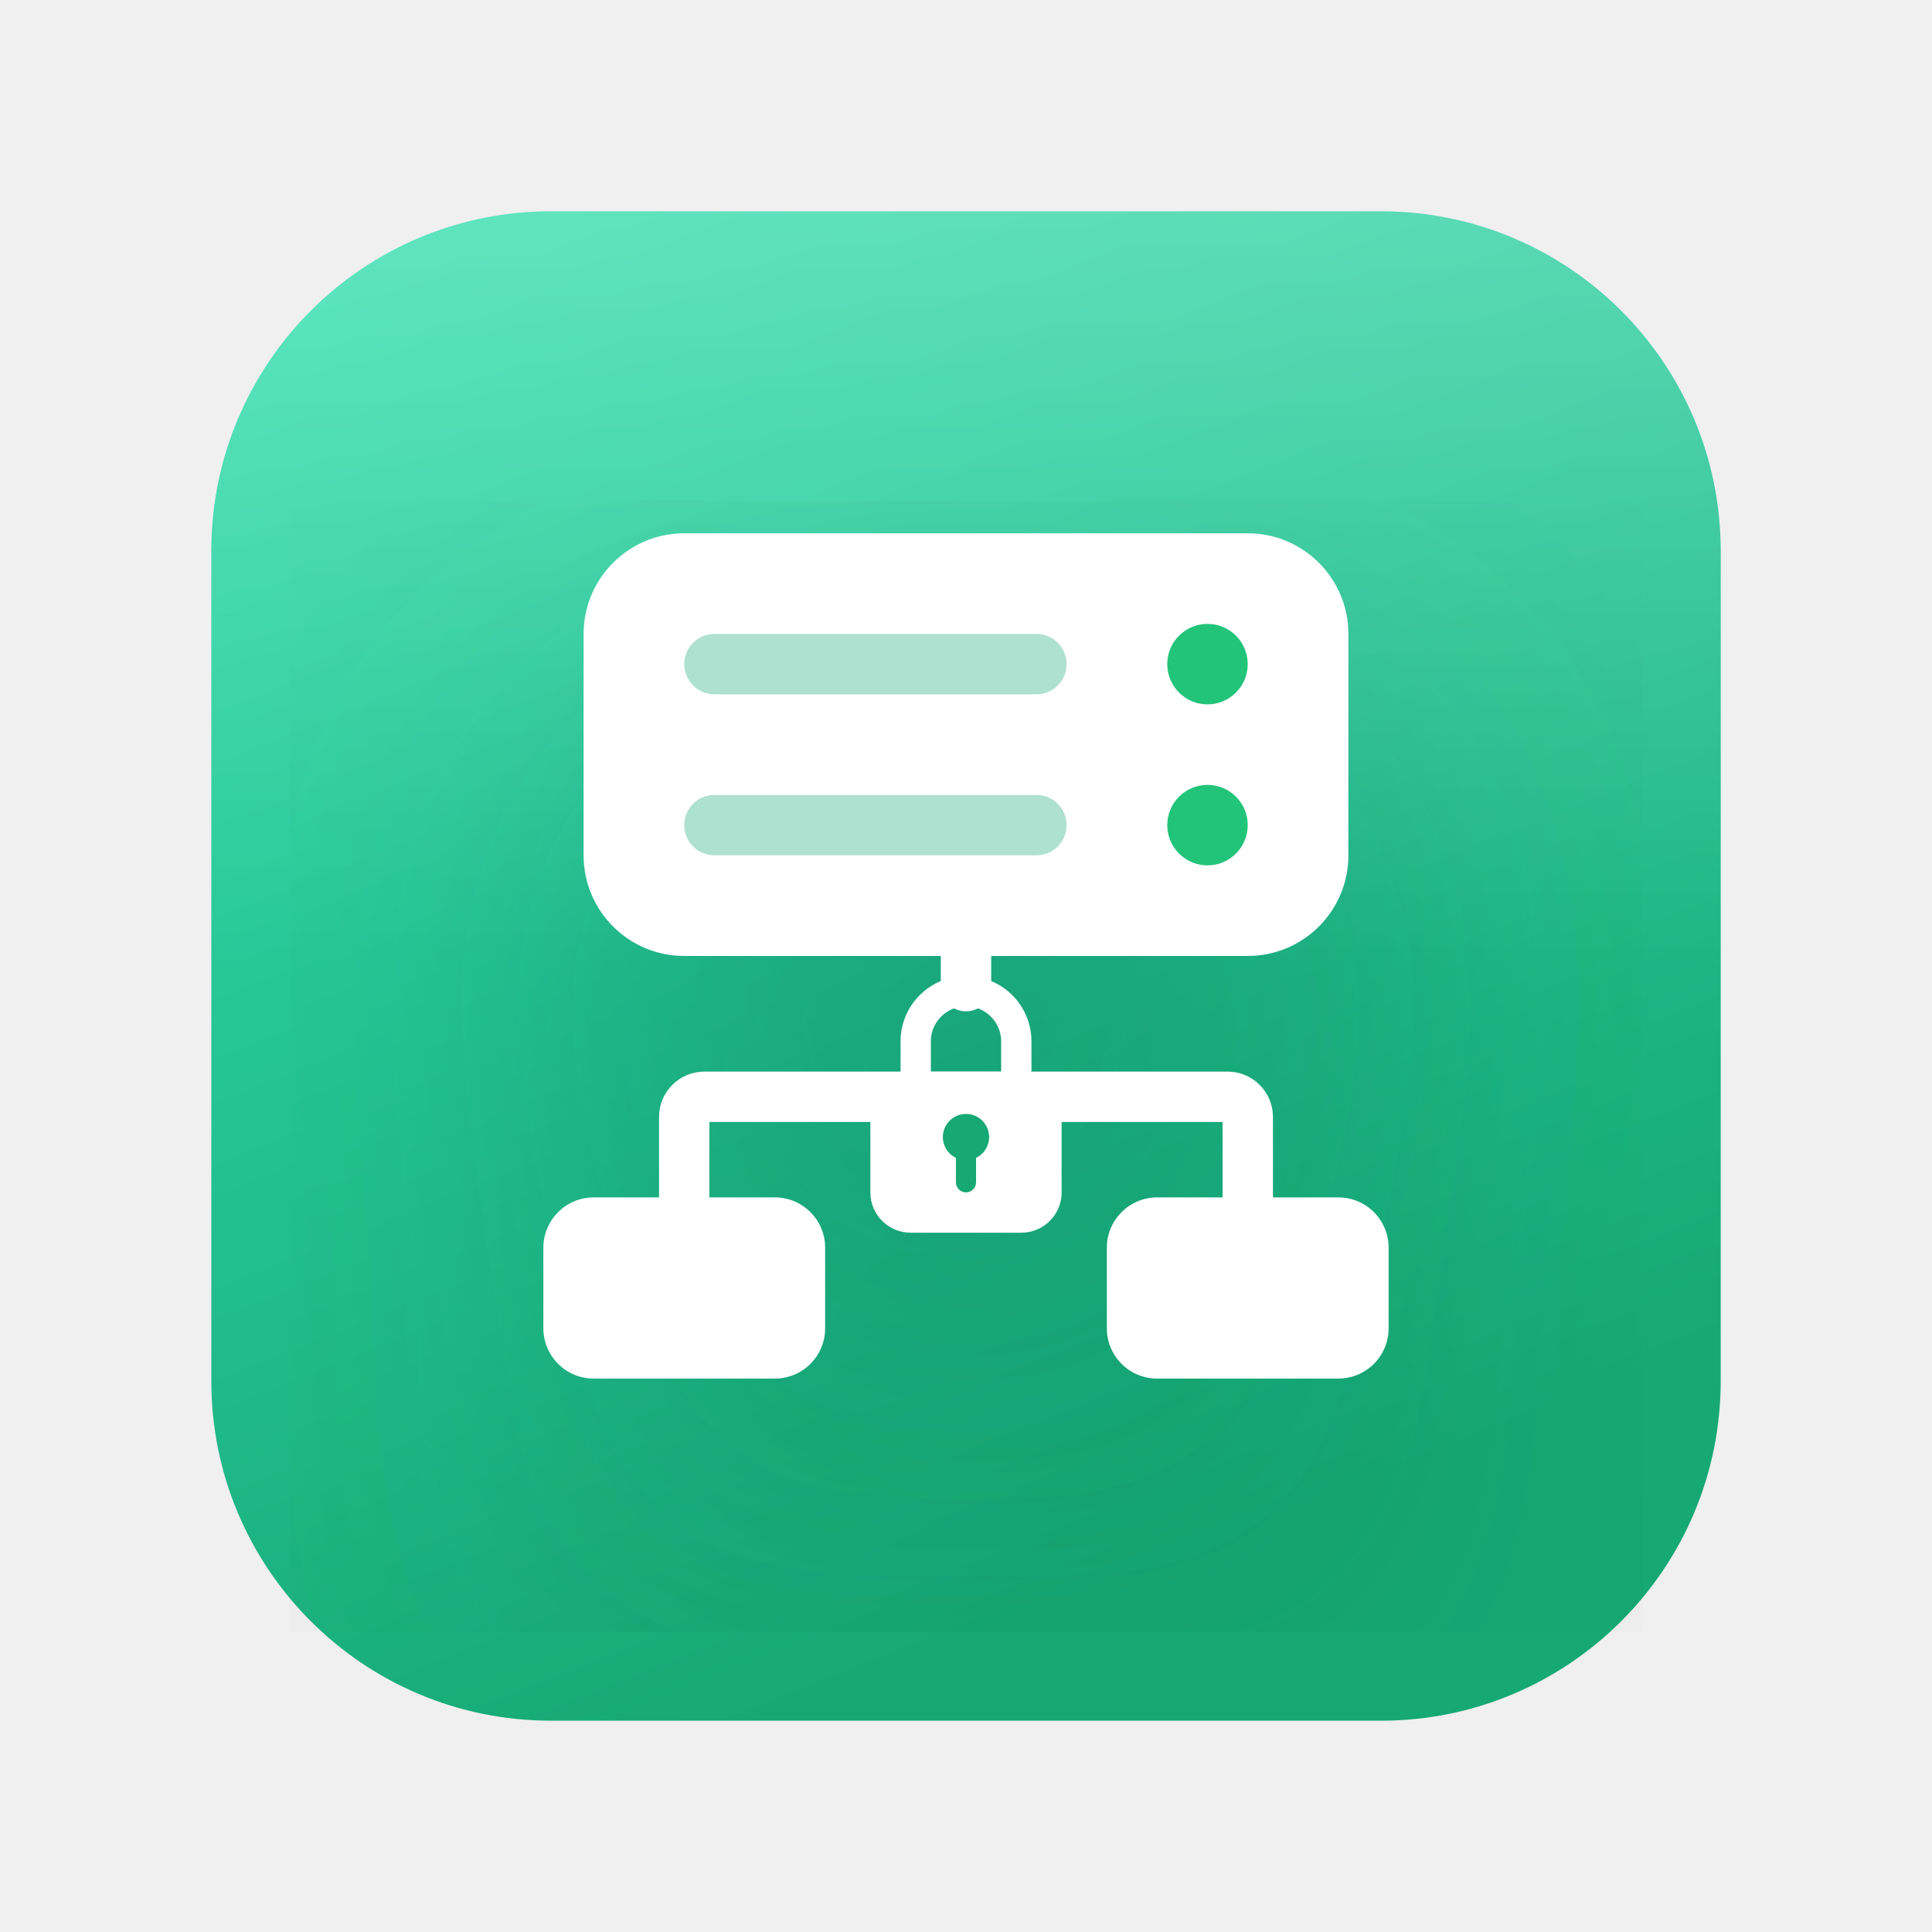
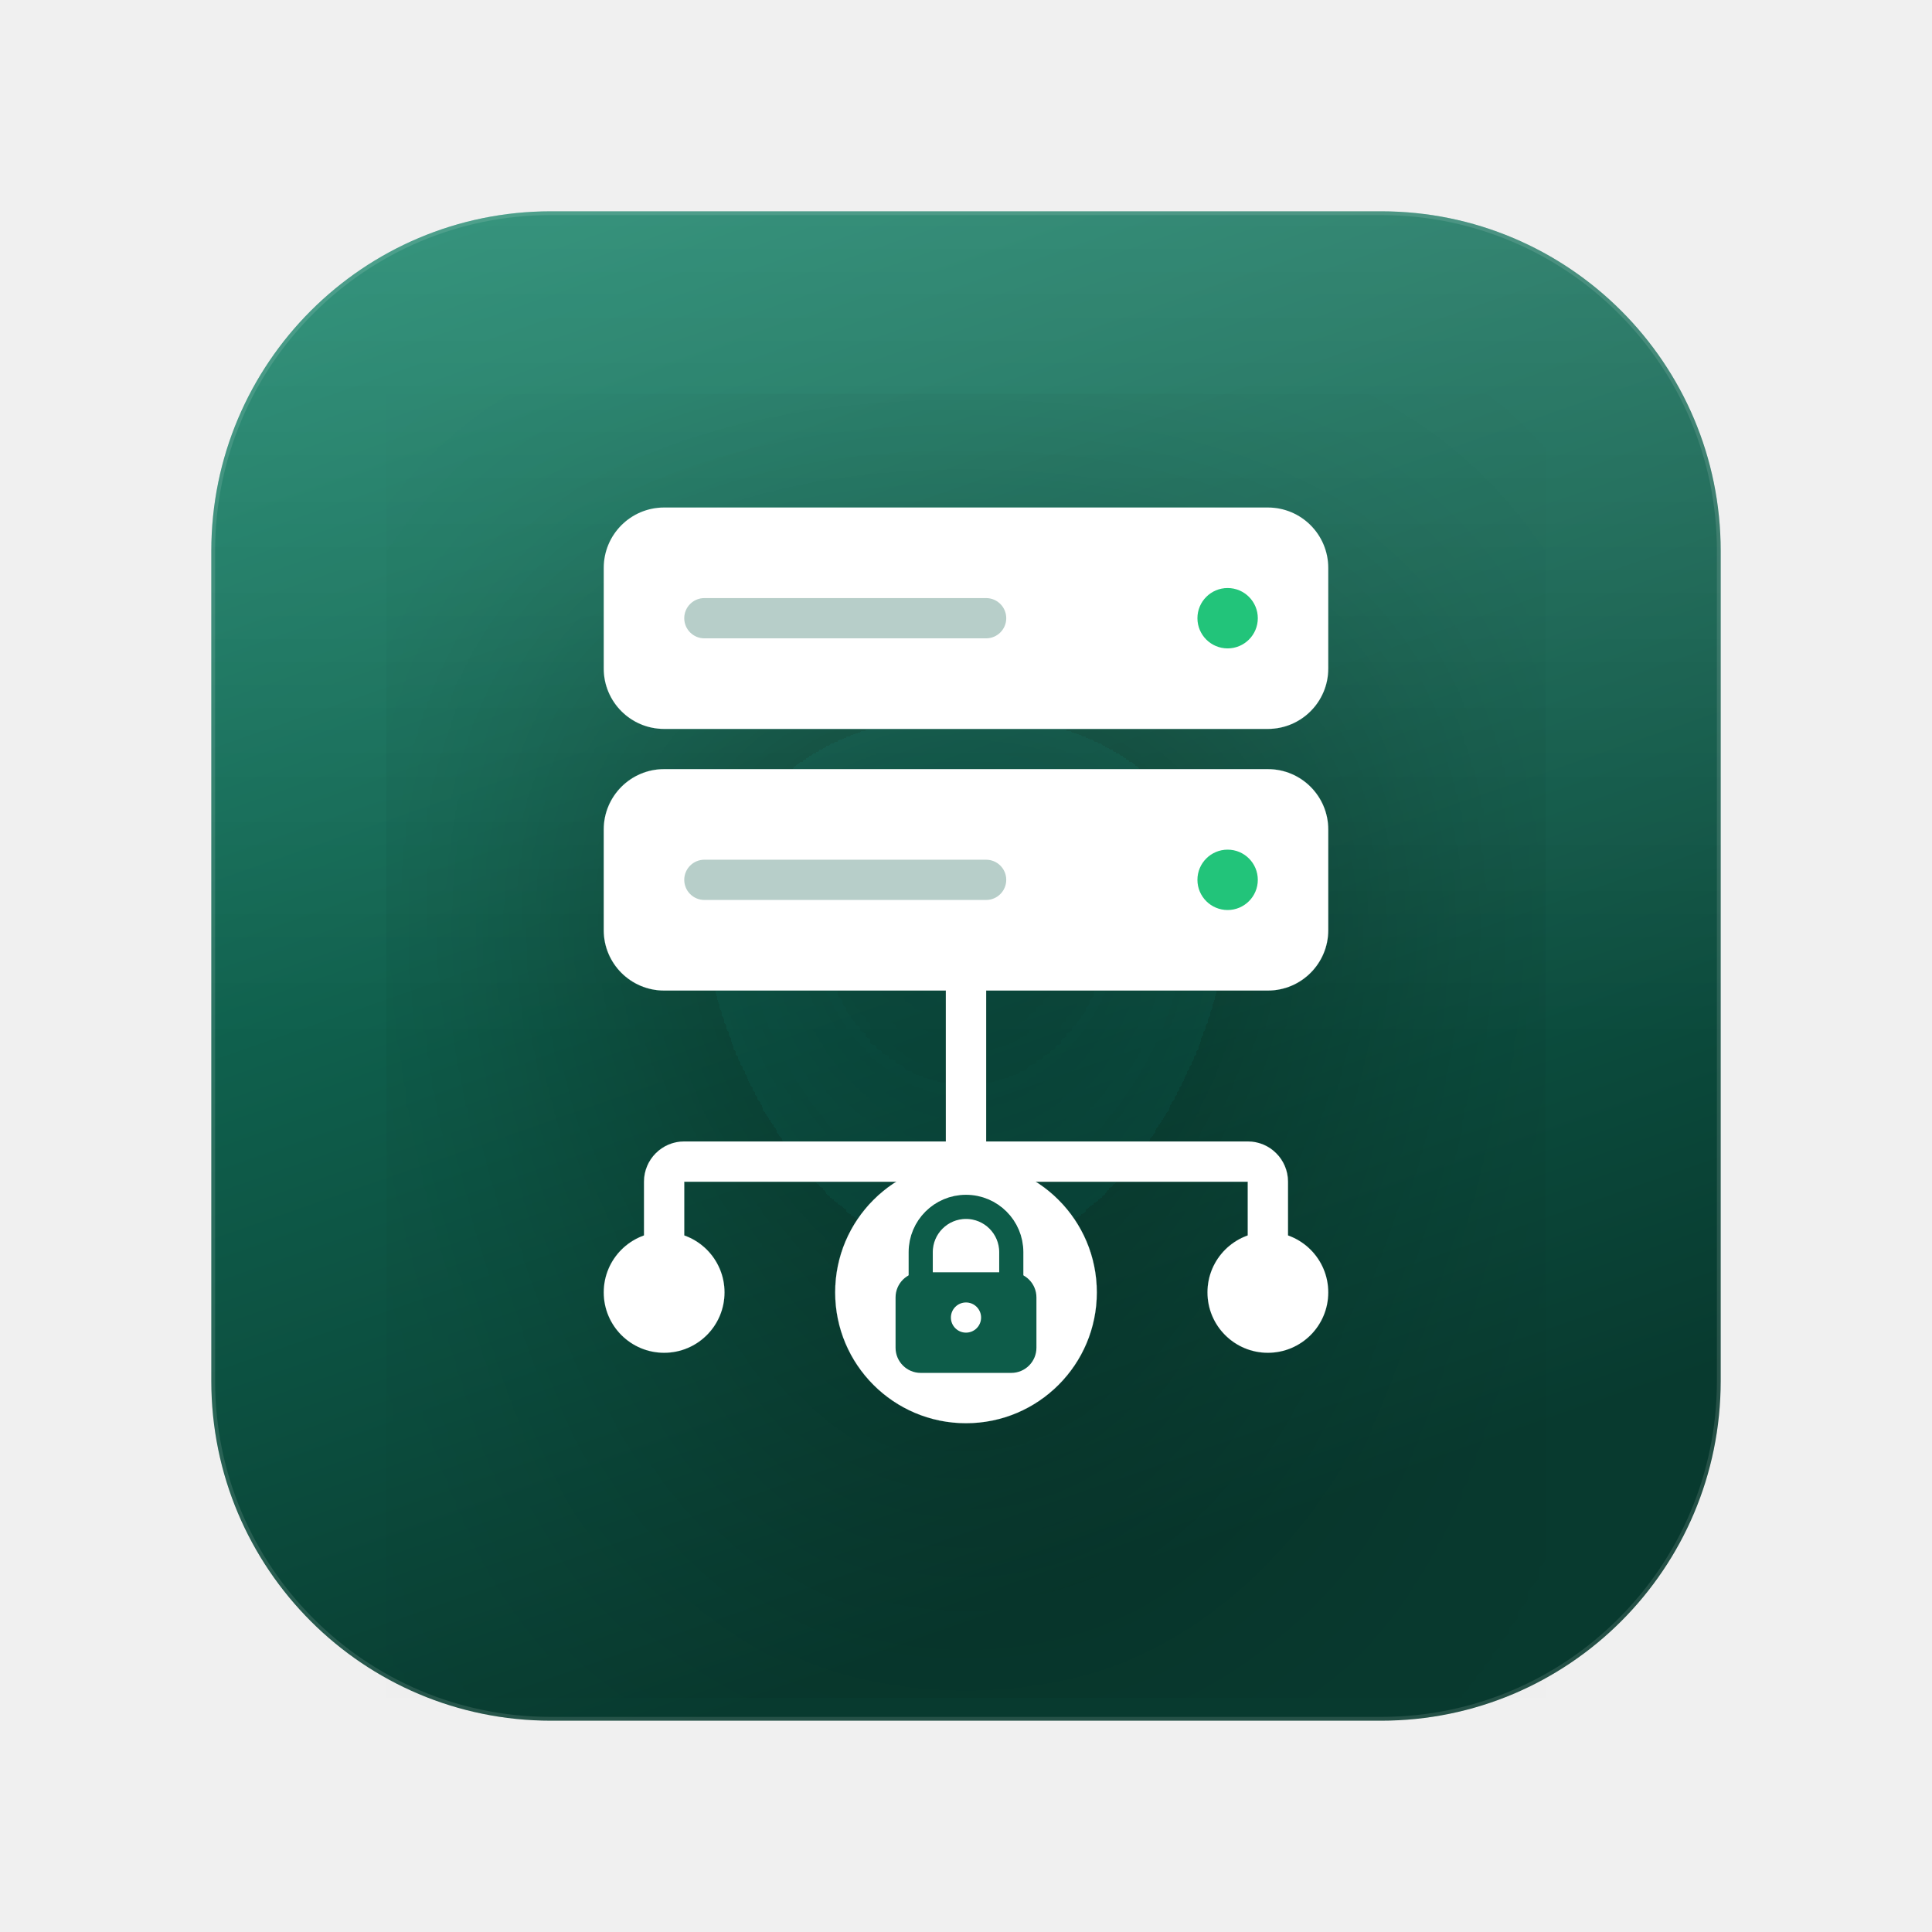
<svg xmlns="http://www.w3.org/2000/svg" width="1024" height="1024" viewBox="0 0 1024 1024">
  <defs>
-     <linearGradient id="bg" x1="0" y1="0" x2="0.4" y2="1">
-       <stop offset="0" stop-color="#34e0b0" />
-       <stop offset="1" stop-color="#16a875" />
+     <linearGradient id="bg" x1="0" y1="0" x2="0.35" y2="1">
+       <stop offset="0" stop-color="#16856a" />
+       <stop offset="1" stop-color="#083a2f" />
    </linearGradient>
    <linearGradient id="sheen" x1="0" y1="0" x2="0" y2="1">
-       <stop offset="0" stop-color="#ffffff" stop-opacity="0.22" />
-       <stop offset="0.5" stop-color="#ffffff" stop-opacity="0" />
+       <stop offset="0" stop-color="#ffffff" stop-opacity="0.14" />
+       <stop offset="0.55" stop-color="#ffffff" stop-opacity="0" />
    </linearGradient>
    <filter id="shadow" x="-30%" y="-30%" width="160%" height="160%">
-       <feDropShadow dx="0" dy="22" stdDeviation="26" flood-color="#0a6b4a" flood-opacity="0.35" />
+       <feDropShadow dx="0" dy="16" stdDeviation="20" flood-color="#021a14" flood-opacity="0.45" />
    </filter>
  </defs>
  <rect x="112" y="112" width="800" height="800" rx="180" fill="url(#bg)" />
  <rect x="112" y="112" width="800" height="800" rx="180" fill="url(#sheen)" />
-   <g filter="url(#shadow)" transform="translate(192 176) scale(5.3333)">
-     <rect x="22" y="20" width="76" height="42" rx="10" fill="#ffffff" />
-     <rect x="32" y="30" width="38" height="6" rx="3" fill="#16a875" opacity="0.35" />
-     <rect x="32" y="46" width="38" height="6" rx="3" fill="#16a875" opacity="0.35" />
-     <path d="M60 62v3M32 86v-8a2 2 0 0 1 2-2h52a2 2 0 0 1 2 2v8" fill="none" stroke="#ffffff" stroke-width="5" stroke-linecap="round" stroke-linejoin="round" />
-     <path d="M55 75v-4.5a5 5 0 0 1 10 0v4.5" fill="none" stroke="#ffffff" stroke-width="3" stroke-linecap="round" />
-     <rect x="50.5" y="73.5" width="19" height="16" rx="4" fill="#ffffff" />
-     <circle cx="60" cy="80" r="2.3" fill="#16a875" />
-     <rect x="59" y="80.5" width="2" height="5" rx="1" fill="#16a875" />
-     <rect x="18" y="86" width="28" height="18" rx="5" fill="#ffffff" />
-     <rect x="74" y="86" width="28" height="18" rx="5" fill="#ffffff" />
-   </g>
-   <g transform="translate(192 176) scale(5.3333)">
-     <circle cx="84" cy="33" r="4" fill="#22c47a" />
-     <circle cx="84" cy="49" r="4" fill="#22c47a" />
+   <rect x="113" y="113" width="798" height="798" rx="179" fill="none" stroke="#ffffff" stroke-opacity="0.12" stroke-width="2" />
+   <g filter="url(#shadow)" transform="translate(192 173) scale(5.3333)" fill="none">
+     <rect x="24" y="18" width="72" height="22" rx="6" fill="#ffffff" />
+     <rect x="32" y="27" width="32" height="4" rx="2" fill="#0e5c49" opacity="0.3" />
+     <circle cx="86" cy="29" r="3" fill="#22c47a" />
+     <rect x="24" y="44" width="72" height="22" rx="6" fill="#ffffff" />
+     <rect x="32" y="53" width="32" height="4" rx="2" fill="#0e5c49" opacity="0.3" />
+     <circle cx="86" cy="55" r="3" fill="#22c47a" />
+     <path d="M60 66v17M30 92v-7a2 2 0 0 1 2-2h56a2 2 0 0 1 2 2v7" stroke="#ffffff" stroke-width="4" stroke-linecap="round" stroke-linejoin="round" />
+     <circle cx="30" cy="96" r="6" fill="#ffffff" />
+     <circle cx="90" cy="96" r="6" fill="#ffffff" />
+     <circle cx="60" cy="96" r="13" fill="#ffffff" />
+     <path d="M55.5 95v-3a4.5 4.5 0 0 1 9 0v3" stroke="#0e5c49" stroke-width="2.4" stroke-linecap="round" />
+     <rect x="53" y="94" width="14" height="10" rx="2.5" fill="#0e5c49" />
+     <circle cx="60" cy="98.5" r="1.5" fill="#ffffff" />
  </g>
</svg>
